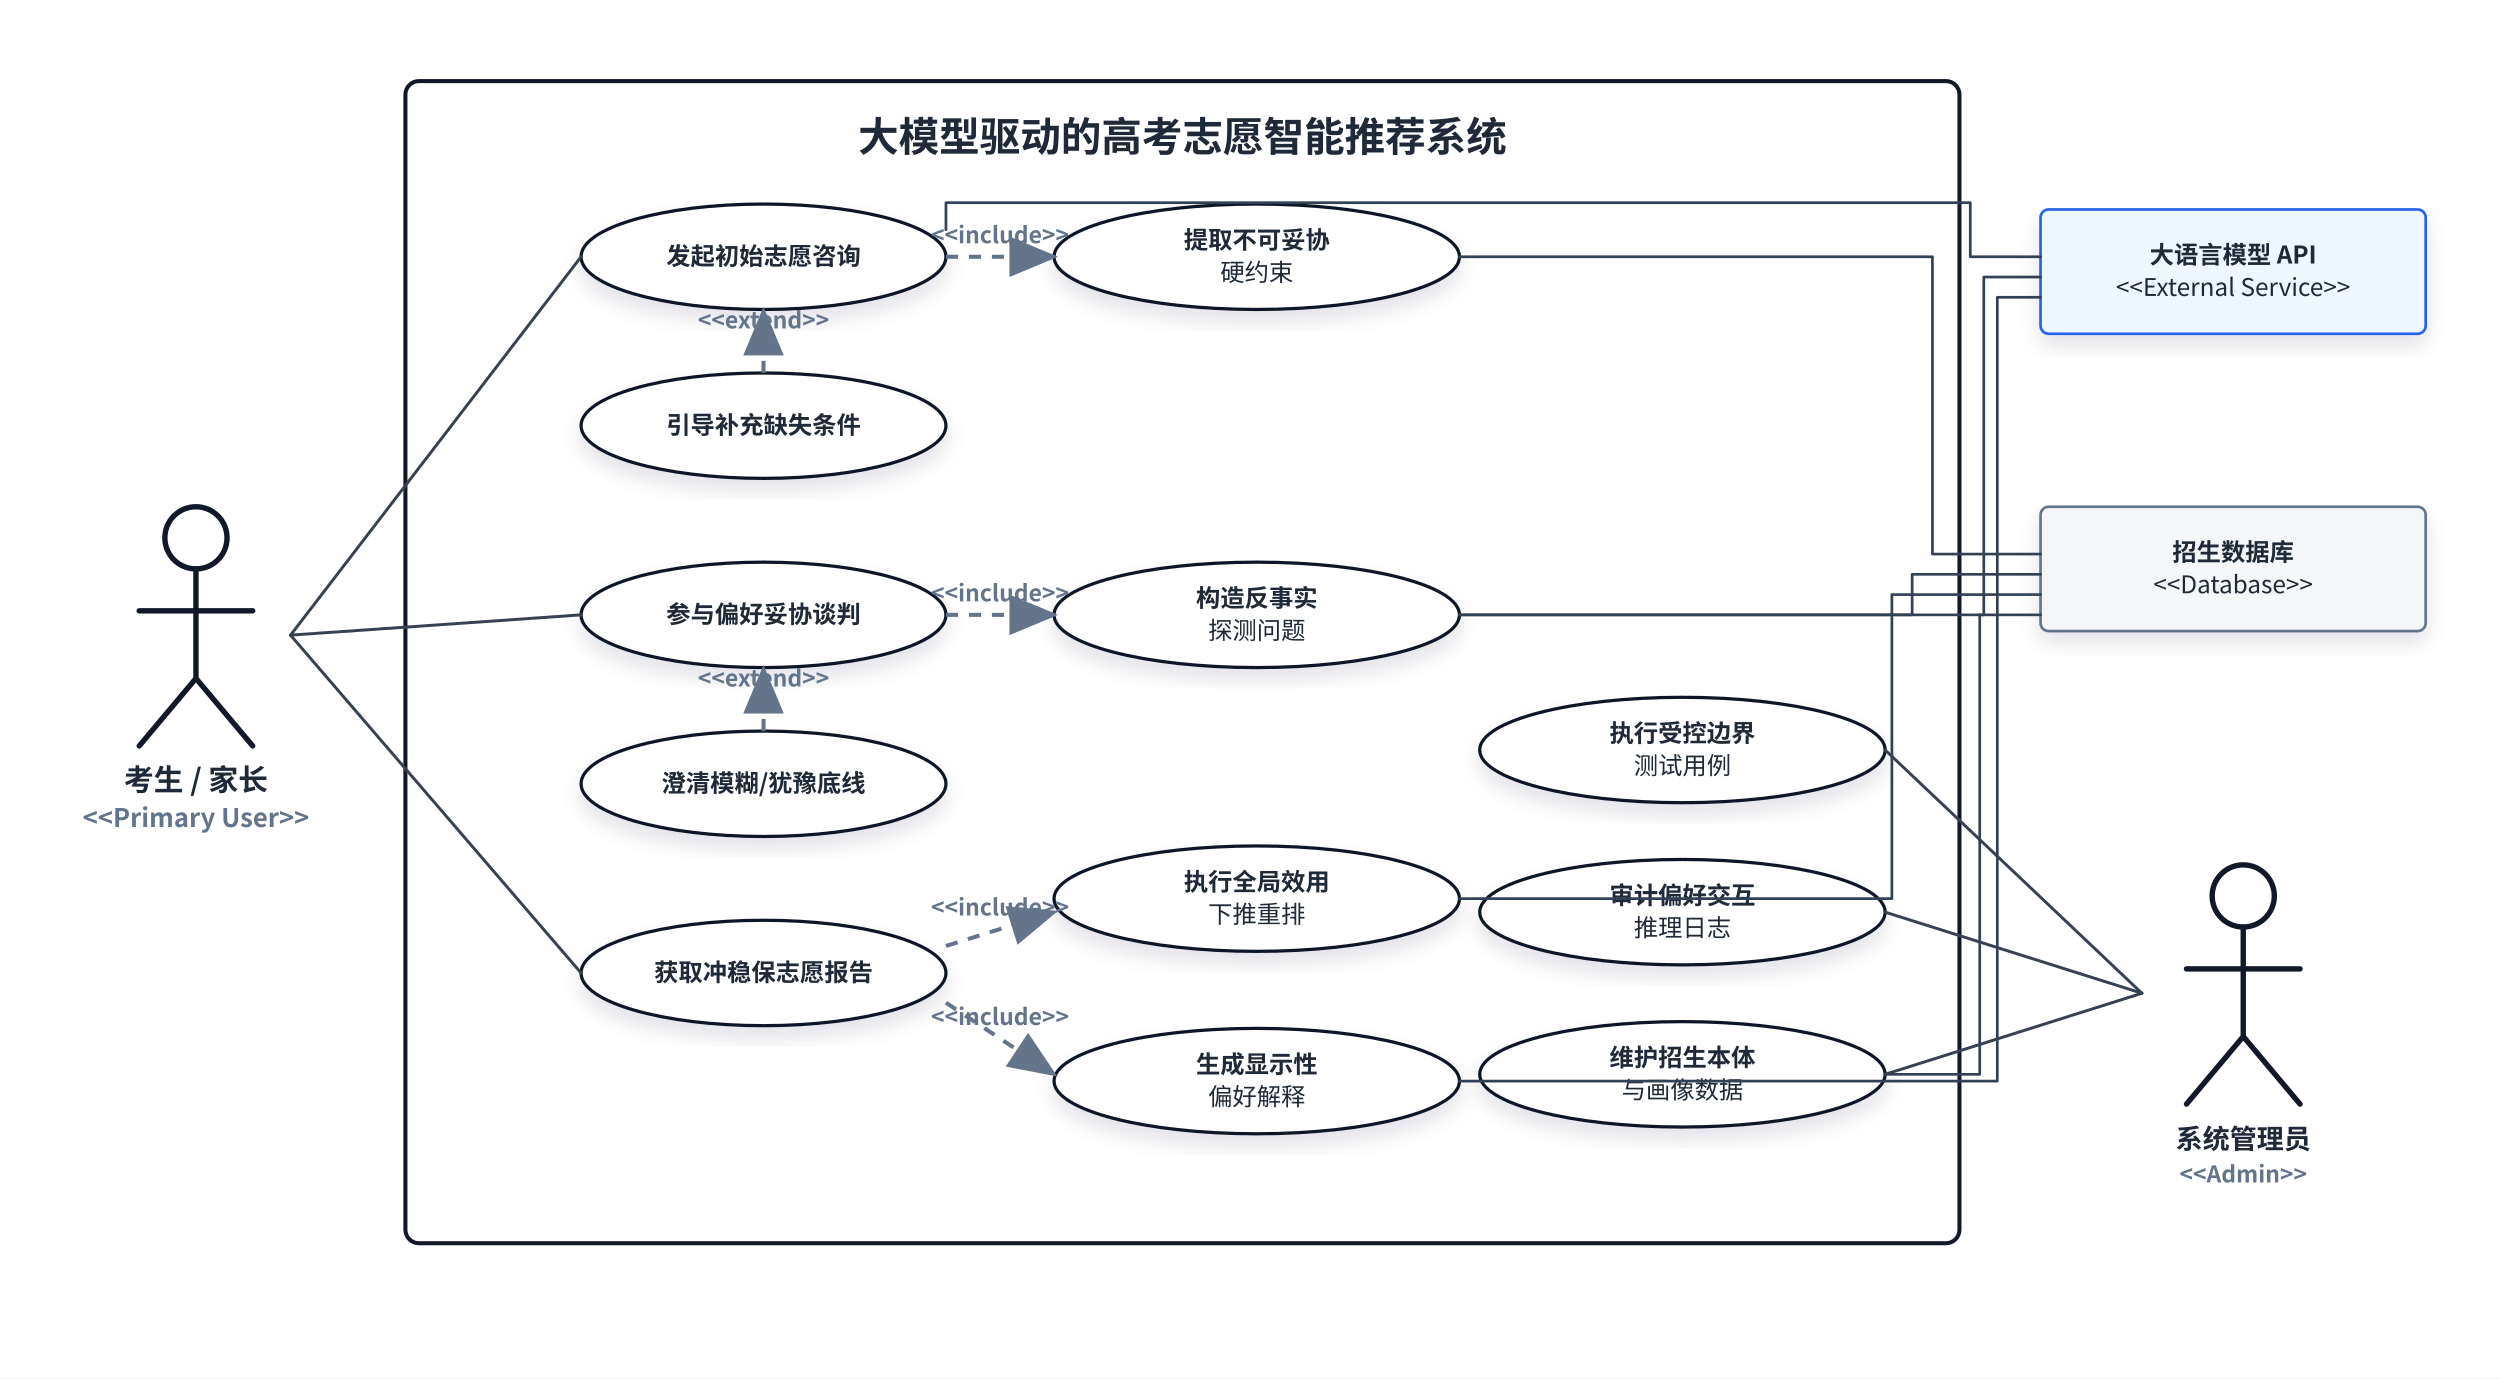
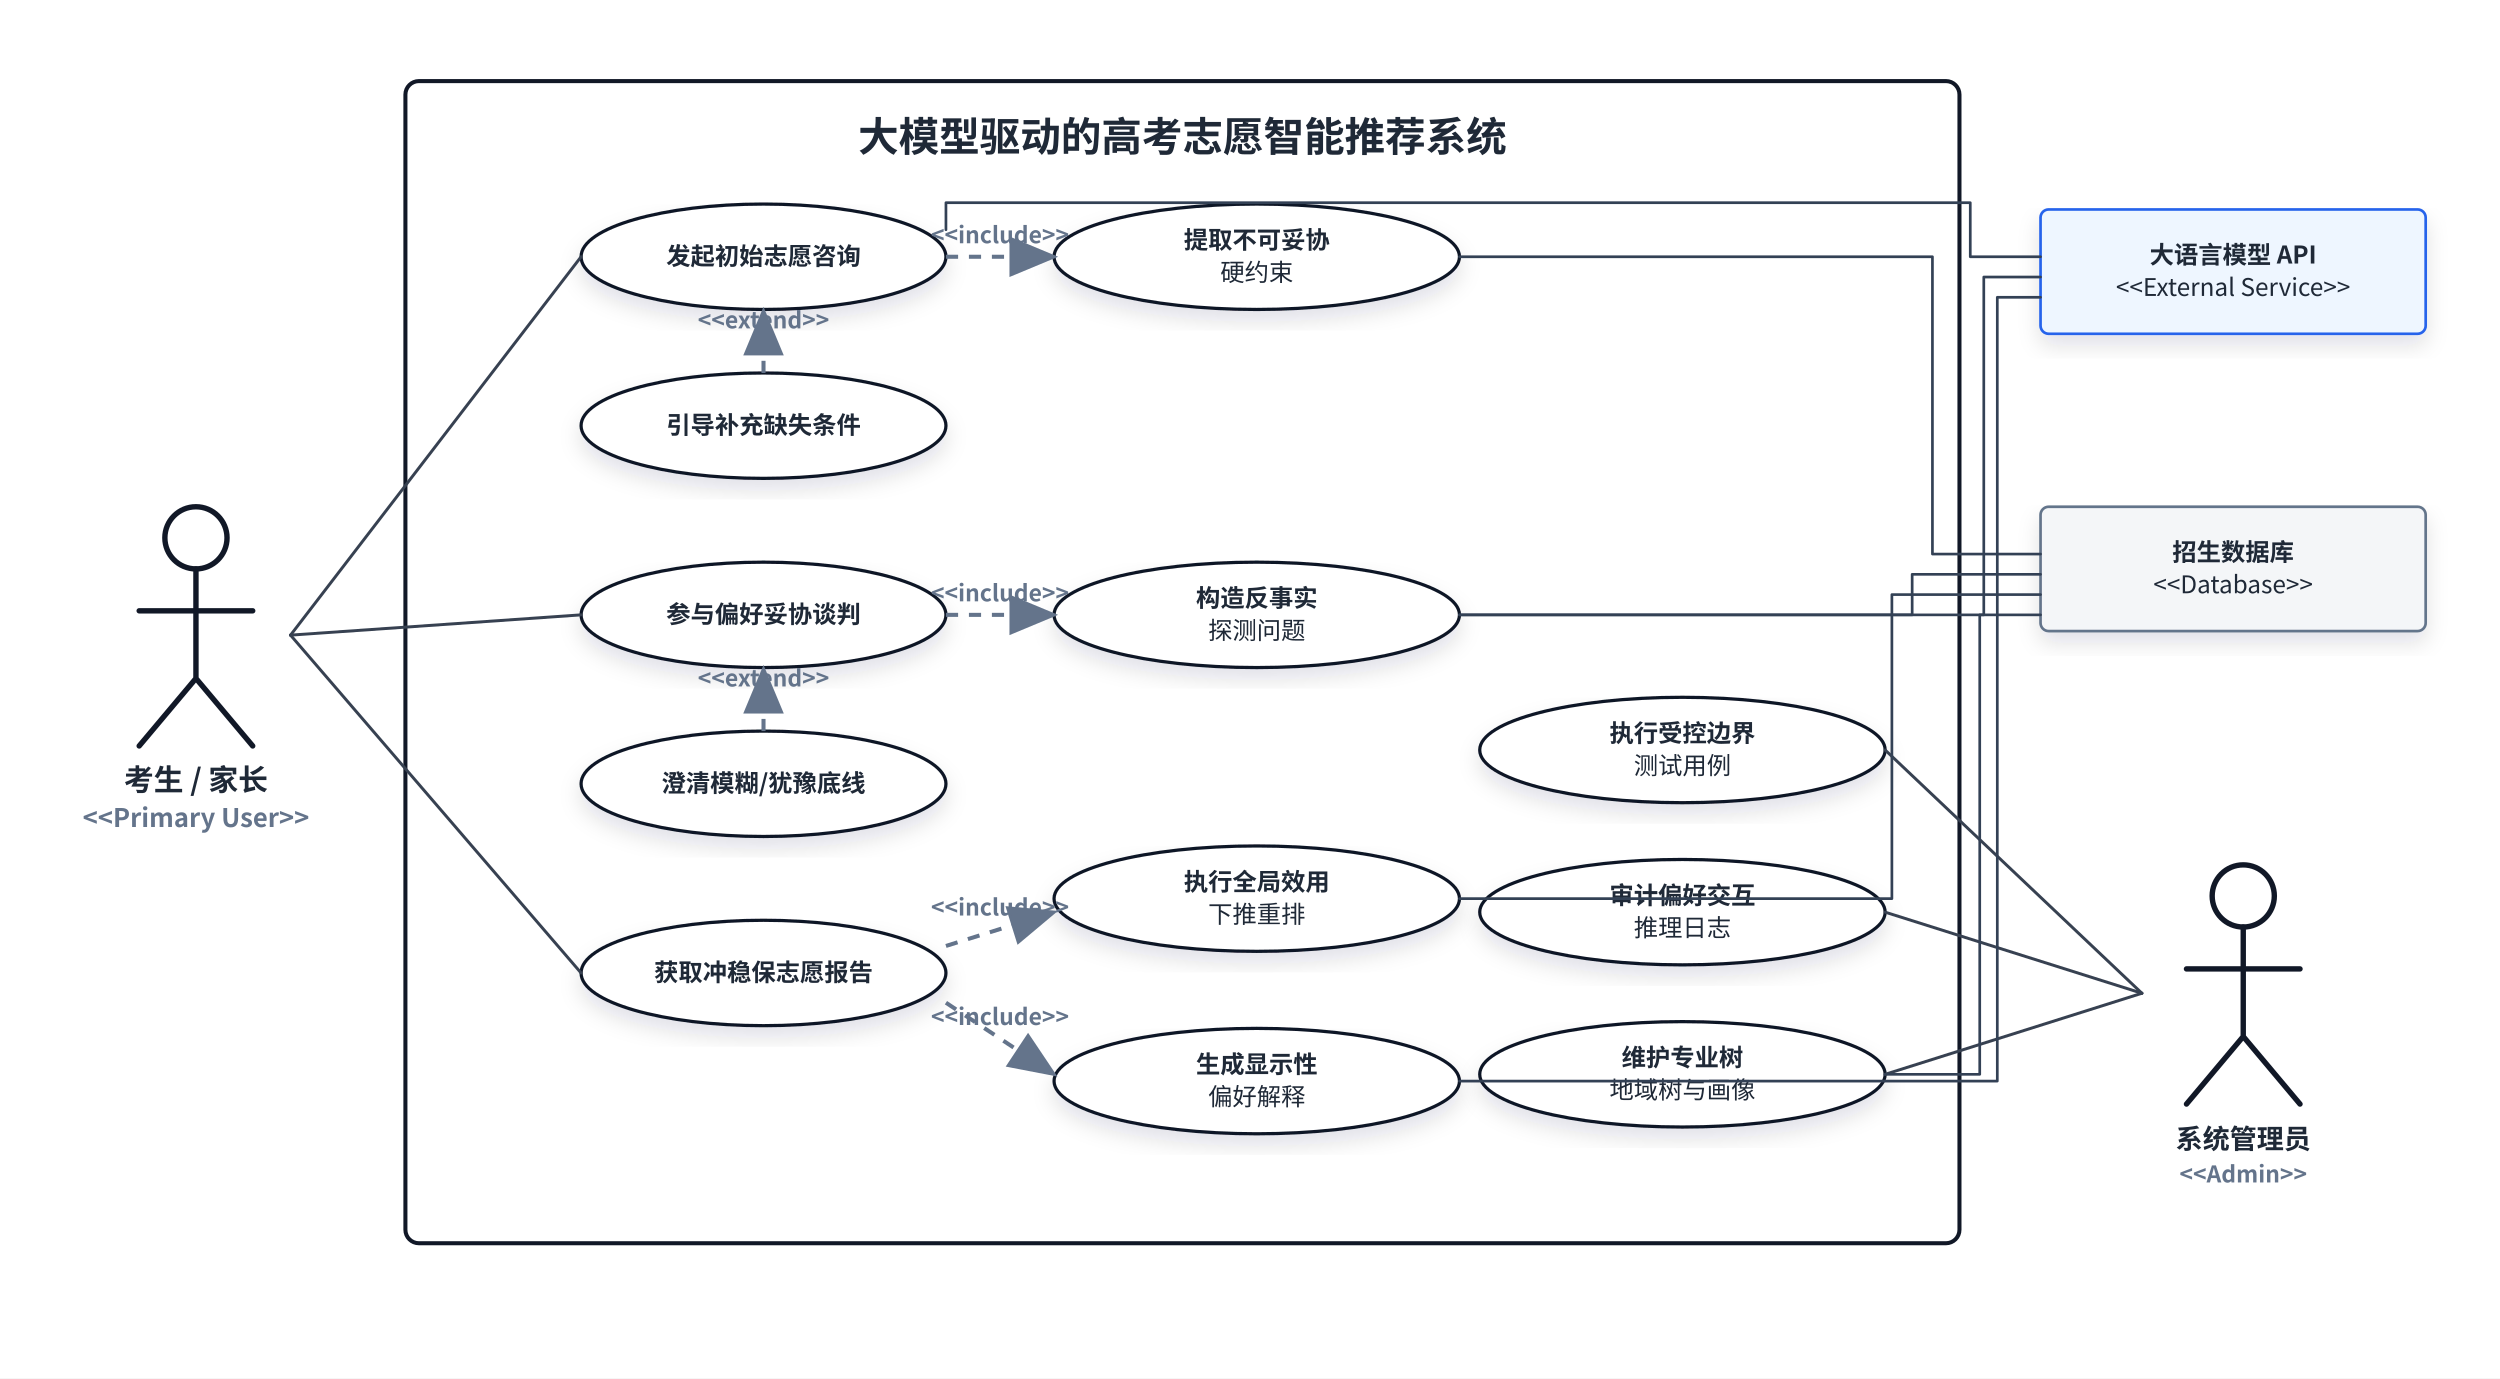
<svg xmlns="http://www.w3.org/2000/svg" width="1850" height="1020" viewBox="0 0 1850 1020">
  <rect width="100%" height="100%" fill="#ffffff" />
  <defs>
    <marker id="arrow" markerWidth="14" markerHeight="14" refX="11" refY="5" orient="auto" markerUnits="strokeWidth">
      <path d="M0,0 L12,5 L0,10 Z" fill="#64748b" />
    </marker>
    <filter id="shadow" x="-10%" y="-10%" width="120%" height="130%">
      <feDropShadow dx="0" dy="8" stdDeviation="8" flood-color="#0f172a" flood-opacity="0.12" />
    </filter>
  </defs>
  <style>
  text {
    font-family: Microsoft YaHei, Noto Sans CJK SC, SimHei, Arial, sans-serif;
    dominant-baseline: alphabetic;
  }
  .card {
    filter: url(#shadow);
  }
</style>
  <rect x="300" y="60" width="1150" height="860" rx="10" fill="#ffffff" stroke="#111827" stroke-width="3" />
  <text x="875.0" y="112" text-anchor="middle" font-size="30" font-weight="700" fill="#1f2937">大模型驱动的高考志愿智能推荐系统</text>
  <circle cx="145" cy="398" r="23" fill="#ffffff" stroke="#111827" stroke-width="4" />
  <path d="M145,421 L145,502 M103,452 L187,452 M145,502 L103,552 M145,502 L187,552" fill="none" stroke="#111827" stroke-width="4" stroke-linecap="round" />
  <text x="145" y="585" text-anchor="middle" font-size="22" font-weight="700" fill="#1f2937">考生 / 家长</text>
  <text x="145" y="612" text-anchor="middle" font-size="19" font-weight="600" fill="#64748b">&lt;&lt;Primary User&gt;&gt;</text>
  <circle cx="1660" cy="663" r="23" fill="#ffffff" stroke="#111827" stroke-width="4" />
  <path d="M1660,686 L1660,767 M1618,717 L1702,717 M1660,767 L1618,817 M1660,767 L1702,817" fill="none" stroke="#111827" stroke-width="4" stroke-linecap="round" />
  <text x="1660" y="850" text-anchor="middle" font-size="20" font-weight="700" fill="#1f2937">系统管理员</text>
  <text x="1660" y="875" text-anchor="middle" font-size="17" font-weight="600" fill="#64748b">&lt;&lt;Admin&gt;&gt;</text>
  <rect class="card" x="1510" y="155" width="285" height="92" rx="6" fill="#eef6ff" stroke="#2563eb" stroke-width="2" />
  <text x="1652.5" y="195" text-anchor="middle" font-size="18" font-weight="600" fill="#1f2937">大语言模型 API</text>
  <text x="1652.5" y="219" text-anchor="middle" font-size="18" font-weight="500" fill="#1f2937">&lt;&lt;External Service&gt;&gt;</text>
  <rect class="card" x="1510" y="375" width="285" height="92" rx="6" fill="#f4f6f8" stroke="#64748b" stroke-width="2" />
  <text x="1652.5" y="415" text-anchor="middle" font-size="18" font-weight="600" fill="#1f2937">招生数据库</text>
  <text x="1652.5" y="439" text-anchor="middle" font-size="18" font-weight="500" fill="#1f2937">&lt;&lt;Database&gt;&gt;</text>
  <ellipse class="card" cx="565" cy="190" rx="135.0" ry="39.0" fill="#ffffff" stroke="#111827" stroke-width="2.4" />
  <text x="565" y="196" text-anchor="middle" font-size="18" font-weight="600" fill="#1f2937">发起初始志愿咨询</text>
  <ellipse class="card" cx="565" cy="315" rx="135.0" ry="39.0" fill="#ffffff" stroke="#111827" stroke-width="2.4" />
  <text x="565" y="321" text-anchor="middle" font-size="18" font-weight="600" fill="#1f2937">引导补充缺失条件</text>
  <ellipse class="card" cx="930" cy="190" rx="150.0" ry="39.0" fill="#ffffff" stroke="#111827" stroke-width="2.4" />
  <text x="930" y="184" text-anchor="middle" font-size="18" font-weight="600" fill="#1f2937">提取不可妥协</text>
  <text x="930" y="208" text-anchor="middle" font-size="18" font-weight="500" fill="#1f2937">硬约束</text>
  <ellipse class="card" cx="565" cy="455" rx="135.0" ry="39.0" fill="#ffffff" stroke="#111827" stroke-width="2.4" />
  <text x="565" y="461" text-anchor="middle" font-size="18" font-weight="600" fill="#1f2937">参与偏好妥协谈判</text>
  <ellipse class="card" cx="565" cy="580" rx="135.0" ry="39.0" fill="#ffffff" stroke="#111827" stroke-width="2.4" />
  <text x="565" y="586" text-anchor="middle" font-size="18" font-weight="600" fill="#1f2937">澄清模糊/犹豫底线</text>
  <ellipse class="card" cx="930" cy="455" rx="150.0" ry="39.0" fill="#ffffff" stroke="#111827" stroke-width="2.4" />
  <text x="930" y="449" text-anchor="middle" font-size="18" font-weight="600" fill="#1f2937">构造反事实</text>
  <text x="930" y="473" text-anchor="middle" font-size="18" font-weight="500" fill="#1f2937">探测问题</text>
  <ellipse class="card" cx="565" cy="720" rx="135.0" ry="39.0" fill="#ffffff" stroke="#111827" stroke-width="2.4" />
  <text x="565" y="726" text-anchor="middle" font-size="18" font-weight="600" fill="#1f2937">获取冲稳保志愿报告</text>
  <ellipse class="card" cx="930" cy="665" rx="150.0" ry="39.0" fill="#ffffff" stroke="#111827" stroke-width="2.4" />
  <text x="930" y="659" text-anchor="middle" font-size="18" font-weight="600" fill="#1f2937">执行全局效用</text>
  <text x="930" y="683" text-anchor="middle" font-size="18" font-weight="500" fill="#1f2937">下推重排</text>
  <ellipse class="card" cx="930" cy="800" rx="150.0" ry="39.0" fill="#ffffff" stroke="#111827" stroke-width="2.4" />
  <text x="930" y="794" text-anchor="middle" font-size="18" font-weight="600" fill="#1f2937">生成显示性</text>
  <text x="930" y="818" text-anchor="middle" font-size="18" font-weight="500" fill="#1f2937">偏好解释</text>
  <ellipse class="card" cx="1245" cy="555" rx="150.0" ry="39.0" fill="#ffffff" stroke="#111827" stroke-width="2.4" />
  <text x="1245" y="549" text-anchor="middle" font-size="18" font-weight="600" fill="#1f2937">执行受控边界</text>
  <text x="1245" y="573" text-anchor="middle" font-size="18" font-weight="500" fill="#1f2937">测试用例</text>
  <ellipse class="card" cx="1245" cy="675" rx="150.0" ry="39.0" fill="#ffffff" stroke="#111827" stroke-width="2.4" />
  <text x="1245" y="669" text-anchor="middle" font-size="18" font-weight="600" fill="#1f2937">审计偏好交互</text>
  <text x="1245" y="693" text-anchor="middle" font-size="18" font-weight="500" fill="#1f2937">推理日志</text>
  <ellipse class="card" cx="1245" cy="795" rx="150.0" ry="39.0" fill="#ffffff" stroke="#111827" stroke-width="2.4" />
-   <text x="1245" y="789" text-anchor="middle" font-size="18" font-weight="600" fill="#1f2937">维护招生本体</text>
-   <text x="1245" y="813" text-anchor="middle" font-size="18" font-weight="500" fill="#1f2937">与画像数据</text>
+   <text x="1245" y="789" text-anchor="middle" font-size="18" font-weight="600" fill="#1f2937">维护专业树</text>
+   <text x="1245" y="813" text-anchor="middle" font-size="18" font-weight="500" fill="#1f2937">地域树与画像</text>
  <path d="M215,470 L430,190" fill="none" stroke="#374151" stroke-width="2.2" stroke-linecap="round" />
  <path d="M215,470 L430,455" fill="none" stroke="#374151" stroke-width="2.2" stroke-linecap="round" />
  <path d="M215,470 L430,720" fill="none" stroke="#374151" stroke-width="2.2" stroke-linecap="round" />
  <path d="M1585,735 L1395,555" fill="none" stroke="#374151" stroke-width="2.2" stroke-linecap="round" />
  <path d="M1585,735 L1395,675" fill="none" stroke="#374151" stroke-width="2.2" stroke-linecap="round" />
  <path d="M1585,735 L1395,795" fill="none" stroke="#374151" stroke-width="2.2" stroke-linecap="round" />
  <path d="M700,190 L780,190" fill="none" stroke="#64748b" stroke-width="3" marker-end="url(#arrow)" stroke-dasharray="9 8" />
  <text x="740.0" y="180.0" text-anchor="middle" font-size="17" font-weight="600" fill="#64748b">&lt;&lt;include&gt;&gt;</text>
  <path d="M565,276 L565,230" fill="none" stroke="#64748b" stroke-width="3" marker-end="url(#arrow)" stroke-dasharray="9 8" />
  <text x="565.0" y="243.0" text-anchor="middle" font-size="17" font-weight="600" fill="#64748b">&lt;&lt;extend&gt;&gt;</text>
  <path d="M700,455 L780,455" fill="none" stroke="#64748b" stroke-width="3" marker-end="url(#arrow)" stroke-dasharray="9 8" />
  <text x="740.0" y="445.0" text-anchor="middle" font-size="17" font-weight="600" fill="#64748b">&lt;&lt;include&gt;&gt;</text>
  <path d="M565,541 L565,495" fill="none" stroke="#64748b" stroke-width="3" marker-end="url(#arrow)" stroke-dasharray="9 8" />
  <text x="565.0" y="508.0" text-anchor="middle" font-size="17" font-weight="600" fill="#64748b">&lt;&lt;extend&gt;&gt;</text>
  <path d="M700,700 L780,675" fill="none" stroke="#64748b" stroke-width="3" marker-end="url(#arrow)" stroke-dasharray="9 8" />
  <text x="740.0" y="677.5" text-anchor="middle" font-size="17" font-weight="600" fill="#64748b">&lt;&lt;include&gt;&gt;</text>
  <path d="M700,742 L780,795" fill="none" stroke="#64748b" stroke-width="3" marker-end="url(#arrow)" stroke-dasharray="9 8" />
  <text x="740.0" y="758.5" text-anchor="middle" font-size="17" font-weight="600" fill="#64748b">&lt;&lt;include&gt;&gt;</text>
  <polyline points="1510,190 1458,190 1458,150 700,150 700,170" fill="none" stroke="#334155" stroke-width="2.0" stroke-linecap="round" stroke-linejoin="round" />
  <polyline points="1510,205 1468,205 1468,455 1080,455" fill="none" stroke="#334155" stroke-width="2.0" stroke-linecap="round" stroke-linejoin="round" />
  <polyline points="1510,220 1478,220 1478,800 1080,800" fill="none" stroke="#334155" stroke-width="2.0" stroke-linecap="round" stroke-linejoin="round" />
  <polyline points="1510,410 1430,410 1430,190 1080,190" fill="none" stroke="#334155" stroke-width="2.0" stroke-linecap="round" stroke-linejoin="round" />
  <polyline points="1510,425 1415,425 1415,455 1080,455" fill="none" stroke="#334155" stroke-width="2.0" stroke-linecap="round" stroke-linejoin="round" />
  <polyline points="1510,440 1400,440 1400,665 1080,665" fill="none" stroke="#334155" stroke-width="2.0" stroke-linecap="round" stroke-linejoin="round" />
  <polyline points="1510,455 1465,455 1465,795 1395,795" fill="none" stroke="#334155" stroke-width="2.0" stroke-linecap="round" stroke-linejoin="round" />
</svg>
